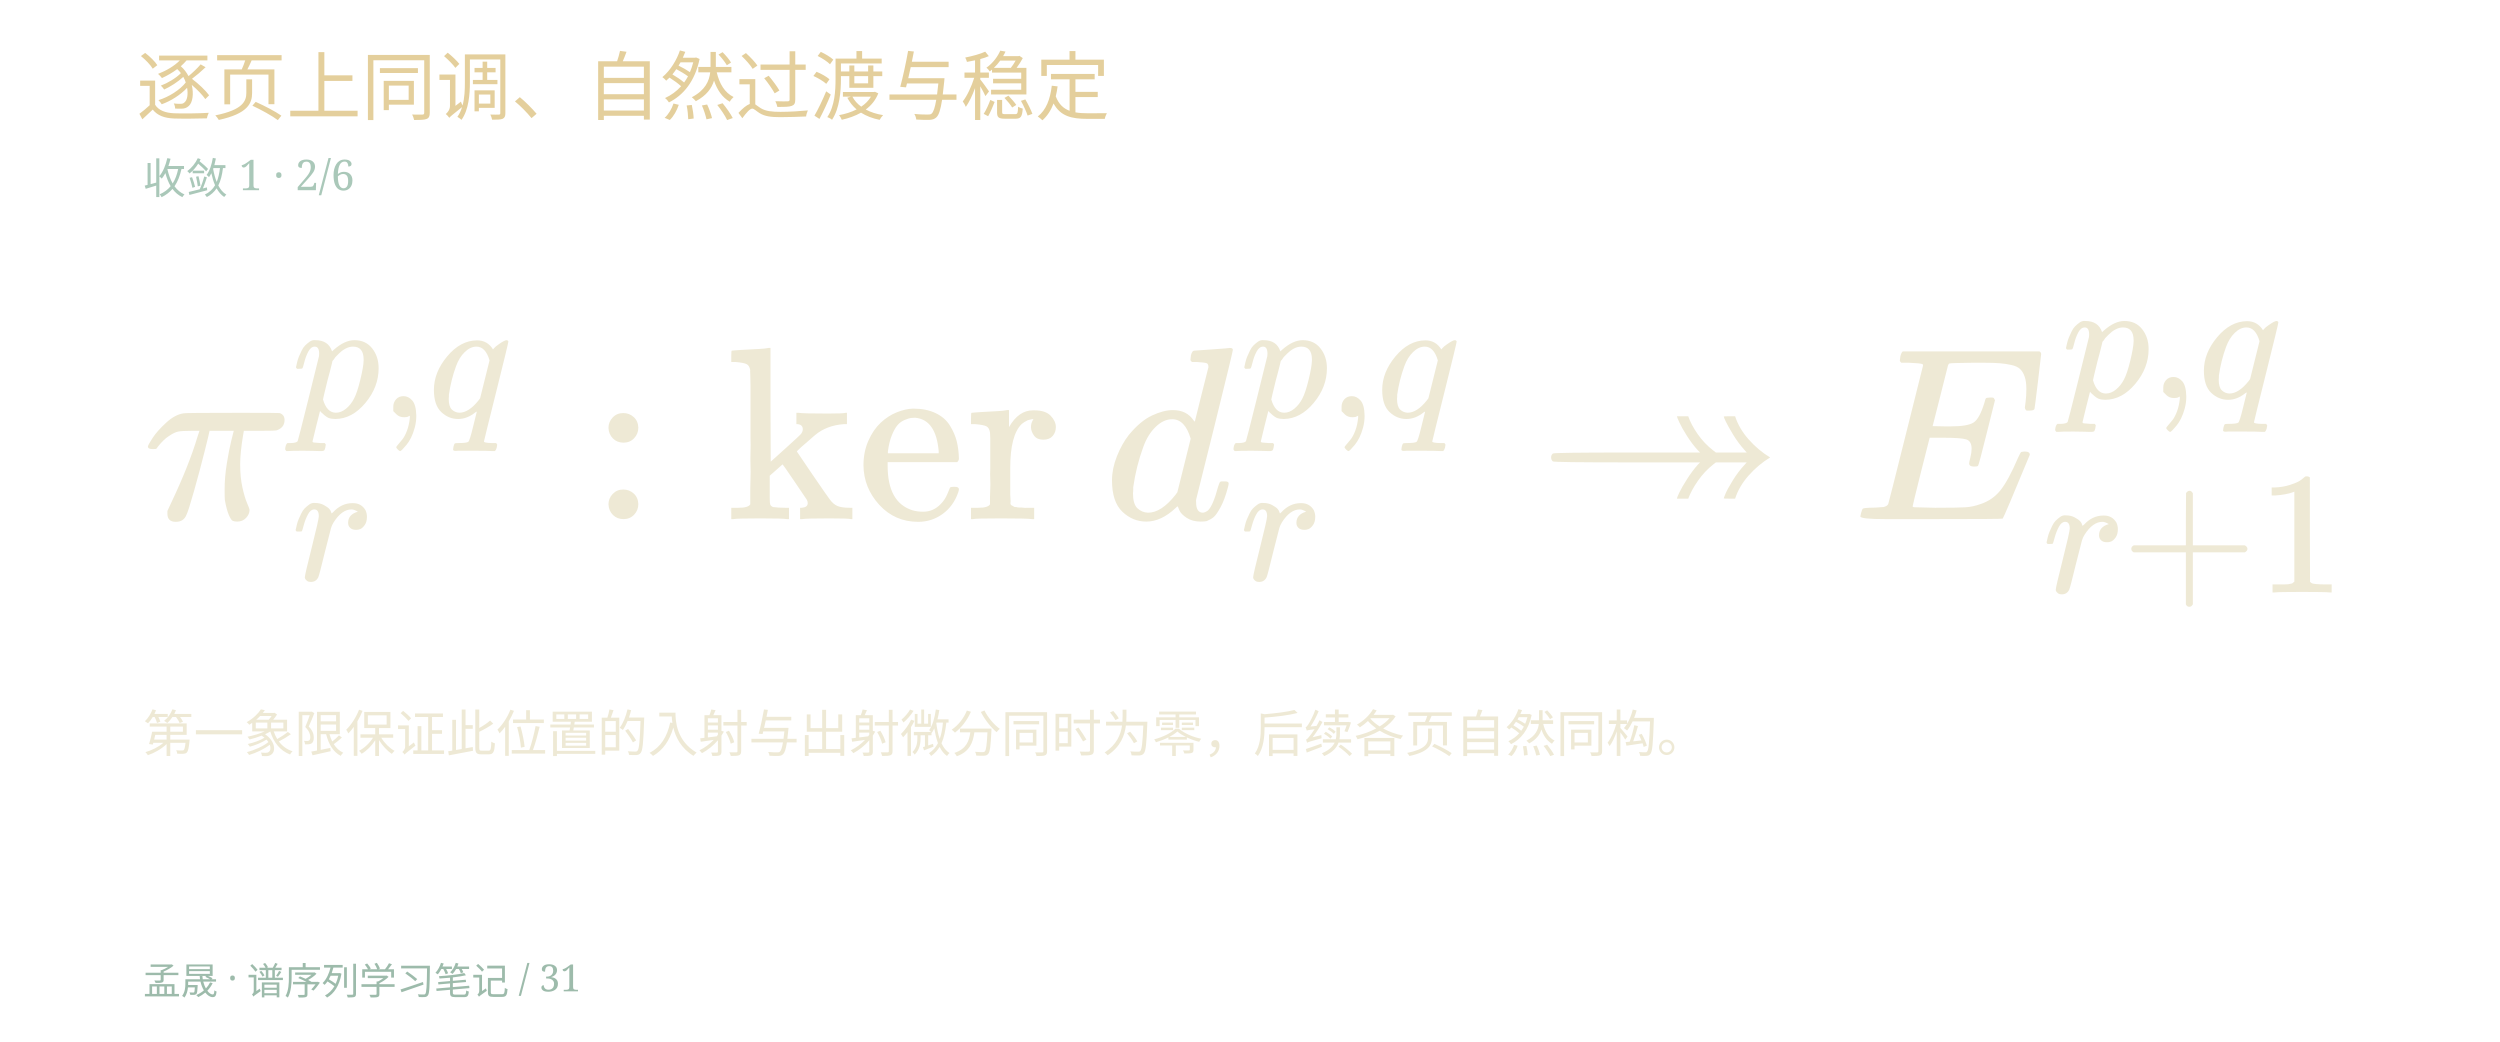
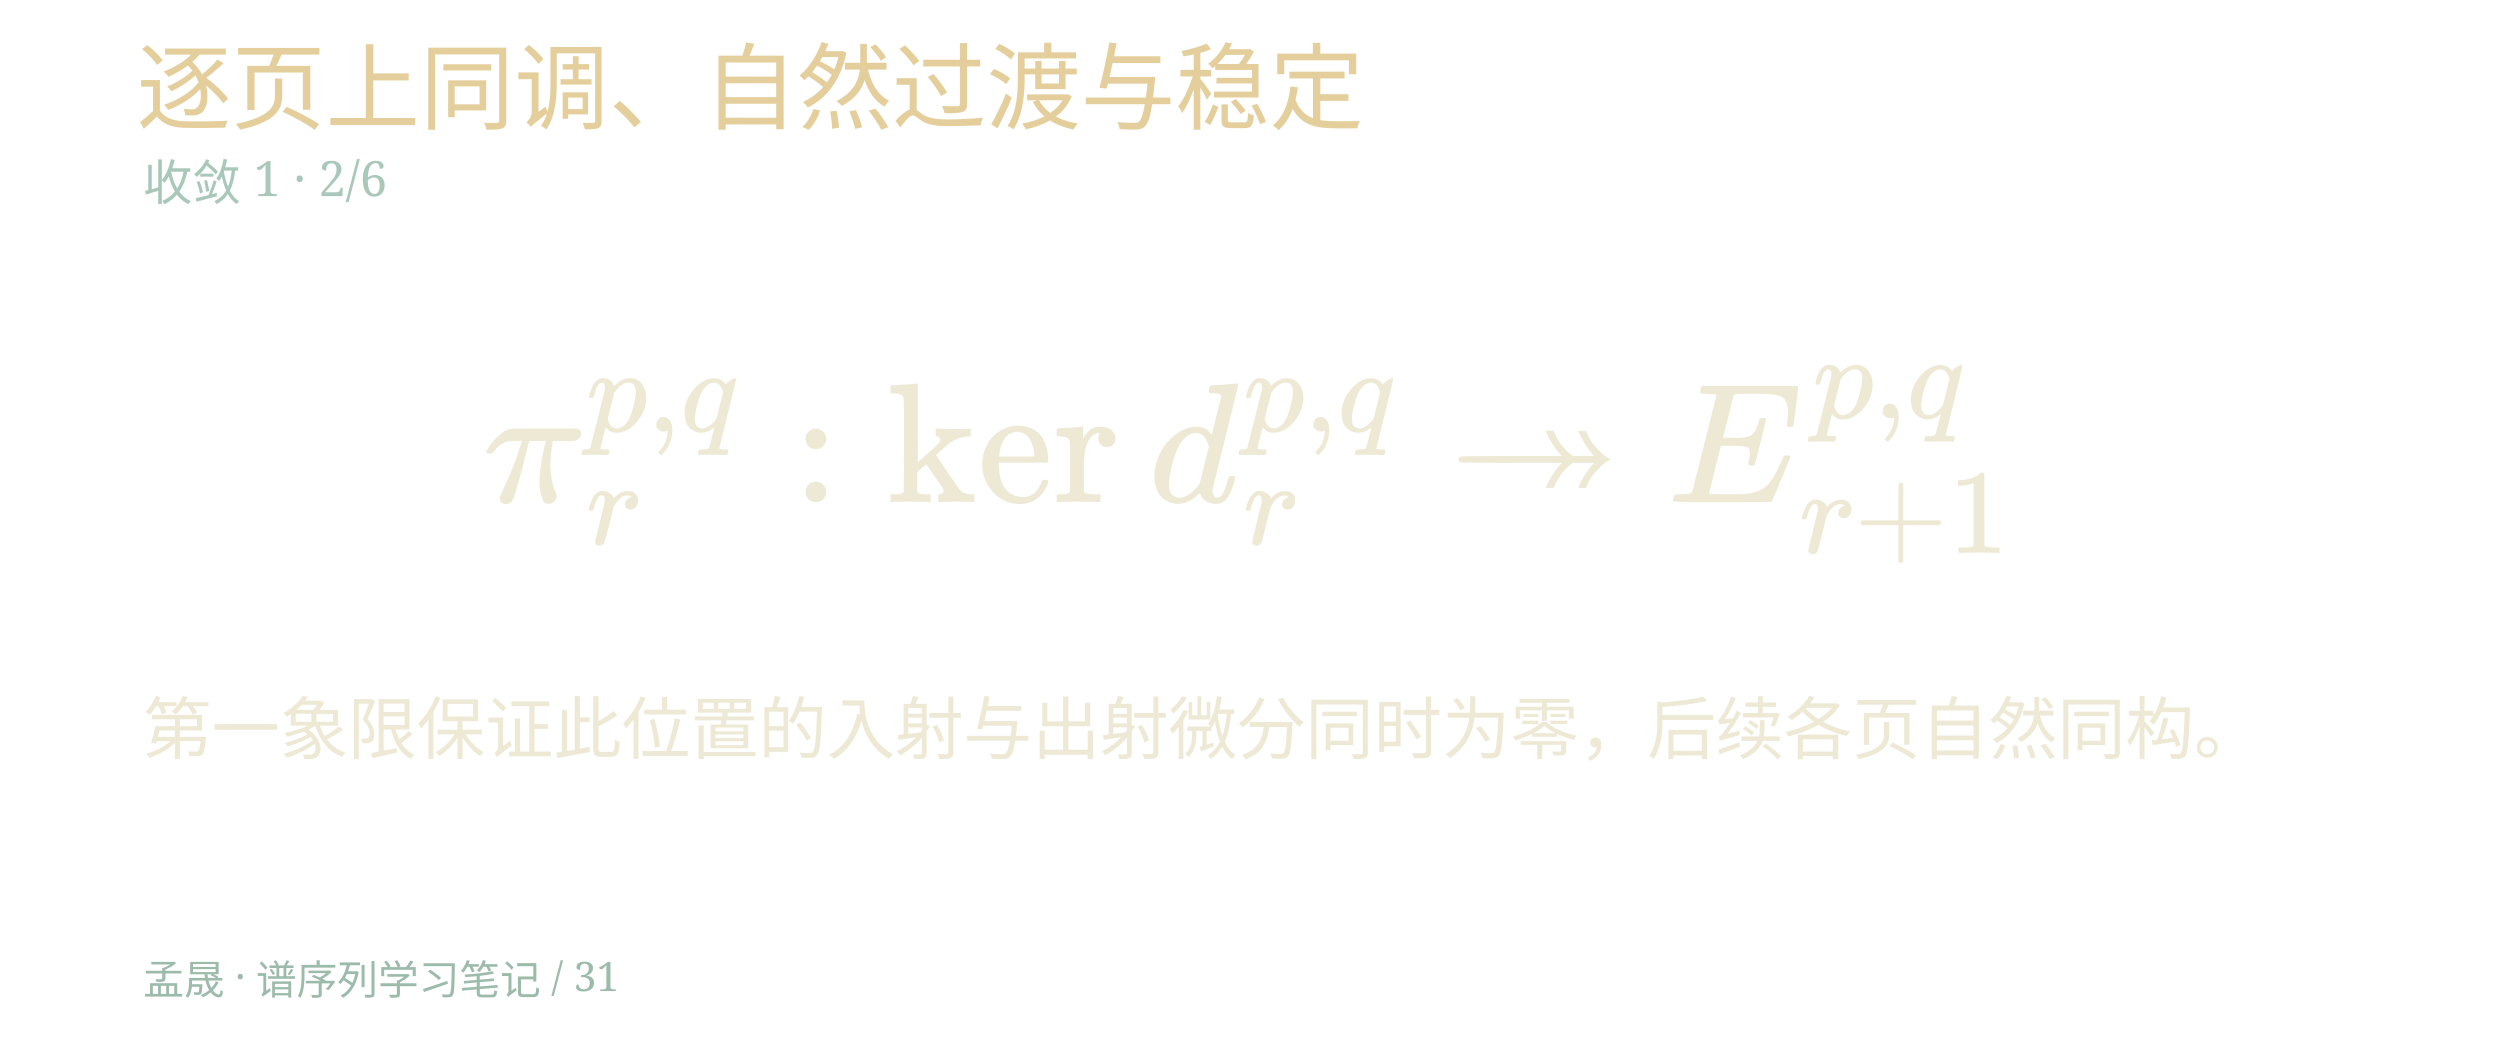
<svg xmlns="http://www.w3.org/2000/svg" width="1536" height="640" viewBox="0 0 1536 640">
  <g fill="#eee9d5" font-family="Kaiti SC, STKaiti, KaiTi, PingFang SC, serif">
-     <text x="84" y="70" font-size="46" fill="#e4cf9c">逐页上同调、自然过渡与稳定</text>
-     <text x="88" y="119" font-size="26" fill="#aac8b9">收敛 1 · 2/6</text>
-     <svg x="88" y="197.212" width="1360" height="175.577" viewBox="0 -803.3 8974.4 1158.6" overflow="visible">
+     <text x="84" y="75" font-size="58" fill="#e4cf9c">逐页上同调、自然过渡与稳定</text>
+     <text x="88" y="123" font-size="30" fill="#aac8b9">收敛 1 · 2/6</text>
+     <svg x="296.844" y="224.173" width="942.312" height="121.653" viewBox="0 -803.3 8974.4 1158.6" overflow="visible">
      <g stroke="#eee9d5" fill="#eee9d5" stroke-width="0" transform="scale(1,-1)">
        <g data-mml-node="math">
          <g data-mml-node="msubsup">
            <g data-mml-node="mi">
              <path data-c="1D70B" d="M132 -11Q98 -11 98 22V33L111 61Q186 219 220 334L228 358H196Q158 358 142 355T103 336Q92 329 81 318T62 297T53 285Q51 284 38 284Q19 284 19 294Q19 300 38 329T93 391T164 429Q171 431 389 431Q549 431 553 430Q573 423 573 402Q573 371 541 360Q535 358 472 358H408L405 341Q393 269 393 222Q393 170 402 129T421 65T431 37Q431 20 417 5T381 -10Q370 -10 363 -7T347 17T331 77Q330 86 330 121Q330 170 339 226T357 318T367 358H269L268 354Q268 351 249 275T206 114T175 17Q164 -11 132 -11Z" />
            </g>
            <g data-mml-node="TeXAtom" transform="translate(603,413) scale(0.707)" data-mjx-texclass="ORD">
              <g data-mml-node="mi">
                <path data-c="1D45D" d="M23 287Q24 290 25 295T30 317T40 348T55 381T75 411T101 433T134 442Q209 442 230 378L240 387Q302 442 358 442Q423 442 460 395T497 281Q497 173 421 82T249 -10Q227 -10 210 -4Q199 1 187 11T168 28L161 36Q160 35 139 -51T118 -138Q118 -144 126 -145T163 -148H188Q194 -155 194 -157T191 -175Q188 -187 185 -190T172 -194Q170 -194 161 -194T127 -193T65 -192Q-5 -192 -24 -194H-32Q-39 -187 -39 -183Q-37 -156 -26 -148H-6Q28 -147 33 -136Q36 -130 94 103T155 350Q156 355 156 364Q156 405 131 405Q109 405 94 377T71 316T59 280Q57 278 43 278H29Q23 284 23 287ZM178 102Q200 26 252 26Q282 26 310 49T356 107Q374 141 392 215T411 325V331Q411 405 350 405Q339 405 328 402T306 393T286 380T269 365T254 350T243 336T235 326L232 322Q232 321 229 308T218 264T204 212Q178 106 178 102Z" />
              </g>
              <g data-mml-node="mo" transform="translate(503,0)">
                <path data-c="2C" d="M78 35T78 60T94 103T137 121Q165 121 187 96T210 8Q210 -27 201 -60T180 -117T154 -158T130 -185T117 -194Q113 -194 104 -185T95 -172Q95 -168 106 -156T131 -126T157 -76T173 -3V9L172 8Q170 7 167 6T161 3T152 1T140 0Q113 0 96 17Z" />
              </g>
              <g data-mml-node="mi" transform="translate(781,0)">
                <path data-c="1D45E" d="M33 157Q33 258 109 349T280 441Q340 441 372 389Q373 390 377 395T388 406T404 418Q438 442 450 442Q454 442 457 439T460 434Q460 425 391 149Q320 -135 320 -139Q320 -147 365 -148H390Q396 -156 396 -157T393 -175Q389 -188 383 -194H370Q339 -192 262 -192Q234 -192 211 -192T174 -192T157 -193Q143 -193 143 -185Q143 -182 145 -170Q149 -154 152 -151T172 -148Q220 -148 230 -141Q238 -136 258 -53T279 32Q279 33 272 29Q224 -10 172 -10Q117 -10 75 30T33 157ZM352 326Q329 405 277 405Q242 405 210 374T160 293Q131 214 119 129Q119 126 119 118T118 106Q118 61 136 44T179 26Q233 26 290 98L298 109L352 326Z" />
              </g>
            </g>
            <g data-mml-node="mi" transform="translate(603,-247) scale(0.707)">
              <path data-c="1D45F" d="M21 287Q22 290 23 295T28 317T38 348T53 381T73 411T99 433T132 442Q161 442 183 430T214 408T225 388Q227 382 228 382T236 389Q284 441 347 441H350Q398 441 422 400Q430 381 430 363Q430 333 417 315T391 292T366 288Q346 288 334 299T322 328Q322 376 378 392Q356 405 342 405Q286 405 239 331Q229 315 224 298T190 165Q156 25 151 16Q138 -11 108 -11Q95 -11 87 -5T76 7T74 17Q74 30 114 189T154 366Q154 405 128 405Q107 405 92 377T68 316T57 280Q55 278 41 278H27Q21 284 21 287Z" />
            </g>
          </g>
          <g data-mml-node="mo" transform="translate(1808.3,0)">
            <path data-c="3A" d="M78 370Q78 394 95 412T138 430Q162 430 180 414T199 371Q199 346 182 328T139 310T96 327T78 370ZM78 60Q78 84 95 102T138 120Q162 120 180 104T199 61Q199 36 182 18T139 0T96 17T78 60Z" />
          </g>
          <g data-mml-node="mi" transform="translate(2364.1,0)">
            <path data-c="6B" d="M36 46H50Q89 46 97 60V68Q97 77 97 91T97 124T98 167T98 217T98 272T98 329Q98 366 98 407T98 482T98 542T97 586T97 603Q94 622 83 628T38 637H20V660Q20 683 22 683L32 684Q42 685 61 686T98 688Q115 689 135 690T165 693T176 694H179V463L180 233L240 287Q300 341 304 347Q310 356 310 364Q310 383 289 385H284V431H293Q308 428 412 428Q475 428 484 431H489V385H476Q407 380 360 341Q286 278 286 274Q286 273 349 181T420 79Q434 60 451 53T500 46H511V0H505Q496 3 418 3Q322 3 307 0H299V46H306Q330 48 330 65Q330 72 326 79Q323 84 276 153T228 222L176 176V120V84Q176 65 178 59T189 49Q210 46 238 46H254V0H246Q231 3 137 3T28 0H20V46H36Z" />
            <path data-c="65" d="M28 218Q28 273 48 318T98 391T163 433T229 448Q282 448 320 430T378 380T406 316T415 245Q415 238 408 231H126V216Q126 68 226 36Q246 30 270 30Q312 30 342 62Q359 79 369 104L379 128Q382 131 395 131H398Q415 131 415 121Q415 117 412 108Q393 53 349 21T250 -11Q155 -11 92 58T28 218ZM333 275Q322 403 238 411H236Q228 411 220 410T195 402T166 381T143 340T127 274V267H333V275Z" transform="translate(528,0)" />
            <path data-c="72" d="M36 46H50Q89 46 97 60V68Q97 77 97 91T98 122T98 161T98 203Q98 234 98 269T98 328L97 351Q94 370 83 376T38 385H20V408Q20 431 22 431L32 432Q42 433 60 434T96 436Q112 437 131 438T160 441T171 442H174V373Q213 441 271 441H277Q322 441 343 419T364 373Q364 352 351 337T313 322Q288 322 276 338T263 372Q263 381 265 388T270 400T273 405Q271 407 250 401Q234 393 226 386Q179 341 179 207V154Q179 141 179 127T179 101T180 81T180 66V61Q181 59 183 57T188 54T193 51T200 49T207 48T216 47T225 47T235 46T245 46H276V0H267Q249 3 140 3Q37 3 28 0H20V46H36Z" transform="translate(972,0)" />
          </g>
          <g data-mml-node="mo" transform="translate(3728.1,0)">
            <path data-c="2061" d="" />
          </g>
          <g data-mml-node="msubsup" transform="translate(3894.7,0)">
            <g data-mml-node="mi">
              <path data-c="1D451" d="M366 683Q367 683 438 688T511 694Q523 694 523 686Q523 679 450 384T375 83T374 68Q374 26 402 26Q411 27 422 35Q443 55 463 131Q469 151 473 152Q475 153 483 153H487H491Q506 153 506 145Q506 140 503 129Q490 79 473 48T445 8T417 -8Q409 -10 393 -10Q359 -10 336 5T306 36L300 51Q299 52 296 50Q294 48 292 46Q233 -10 172 -10Q117 -10 75 30T33 157Q33 205 53 255T101 341Q148 398 195 420T280 442Q336 442 364 400Q369 394 369 396Q370 400 396 505T424 616Q424 629 417 632T378 637H357Q351 643 351 645T353 664Q358 683 366 683ZM352 326Q329 405 277 405Q242 405 210 374T160 293Q131 214 119 129Q119 126 119 118T118 106Q118 61 136 44T179 26Q233 26 290 98L298 109L352 326Z" />
            </g>
            <g data-mml-node="TeXAtom" transform="translate(553,413) scale(0.707)" data-mjx-texclass="ORD">
              <g data-mml-node="mi">
                <path data-c="1D45D" d="M23 287Q24 290 25 295T30 317T40 348T55 381T75 411T101 433T134 442Q209 442 230 378L240 387Q302 442 358 442Q423 442 460 395T497 281Q497 173 421 82T249 -10Q227 -10 210 -4Q199 1 187 11T168 28L161 36Q160 35 139 -51T118 -138Q118 -144 126 -145T163 -148H188Q194 -155 194 -157T191 -175Q188 -187 185 -190T172 -194Q170 -194 161 -194T127 -193T65 -192Q-5 -192 -24 -194H-32Q-39 -187 -39 -183Q-37 -156 -26 -148H-6Q28 -147 33 -136Q36 -130 94 103T155 350Q156 355 156 364Q156 405 131 405Q109 405 94 377T71 316T59 280Q57 278 43 278H29Q23 284 23 287ZM178 102Q200 26 252 26Q282 26 310 49T356 107Q374 141 392 215T411 325V331Q411 405 350 405Q339 405 328 402T306 393T286 380T269 365T254 350T243 336T235 326L232 322Q232 321 229 308T218 264T204 212Q178 106 178 102Z" />
              </g>
              <g data-mml-node="mo" transform="translate(503,0)">
                <path data-c="2C" d="M78 35T78 60T94 103T137 121Q165 121 187 96T210 8Q210 -27 201 -60T180 -117T154 -158T130 -185T117 -194Q113 -194 104 -185T95 -172Q95 -168 106 -156T131 -126T157 -76T173 -3V9L172 8Q170 7 167 6T161 3T152 1T140 0Q113 0 96 17Z" />
              </g>
              <g data-mml-node="mi" transform="translate(781,0)">
                <path data-c="1D45E" d="M33 157Q33 258 109 349T280 441Q340 441 372 389Q373 390 377 395T388 406T404 418Q438 442 450 442Q454 442 457 439T460 434Q460 425 391 149Q320 -135 320 -139Q320 -147 365 -148H390Q396 -156 396 -157T393 -175Q389 -188 383 -194H370Q339 -192 262 -192Q234 -192 211 -192T174 -192T157 -193Q143 -193 143 -185Q143 -182 145 -170Q149 -154 152 -151T172 -148Q220 -148 230 -141Q238 -136 258 -53T279 32Q279 33 272 29Q224 -10 172 -10Q117 -10 75 30T33 157ZM352 326Q329 405 277 405Q242 405 210 374T160 293Q131 214 119 129Q119 126 119 118T118 106Q118 61 136 44T179 26Q233 26 290 98L298 109L352 326Z" />
              </g>
            </g>
            <g data-mml-node="mi" transform="translate(553,-247) scale(0.707)">
              <path data-c="1D45F" d="M21 287Q22 290 23 295T28 317T38 348T53 381T73 411T99 433T132 442Q161 442 183 430T214 408T225 388Q227 382 228 382T236 389Q284 441 347 441H350Q398 441 422 400Q430 381 430 363Q430 333 417 315T391 292T366 288Q346 288 334 299T322 328Q322 376 378 392Q356 405 342 405Q286 405 239 331Q229 315 224 298T190 165Q156 25 151 16Q138 -11 108 -11Q95 -11 87 -5T76 7T74 17Q74 30 114 189T154 366Q154 405 128 405Q107 405 92 377T68 316T57 280Q55 278 41 278H27Q21 284 21 287Z" />
            </g>
          </g>
          <g data-mml-node="mo" transform="translate(5653,0)">
            <path data-c="21A0" d="M943 250Q895 221 856 177T801 83H778Q755 83 755 84Q755 86 762 103T791 156T841 222L848 230H723L714 223Q677 194 650 155T611 83H565Q565 87 575 108T606 162T650 221L659 230H365Q66 230 62 234L61 235Q55 241 55 250T61 265L62 266Q66 270 365 270H659L650 279Q627 304 606 337T575 392T565 417H611Q622 384 649 345T714 277L723 270H848L841 278Q813 309 792 344T763 396T755 416Q755 417 778 417H801Q817 367 856 323T943 250Z" />
          </g>
          <g data-mml-node="msubsup" transform="translate(6930.8,0)">
            <g data-mml-node="mi">
              <path data-c="1D438" d="M492 213Q472 213 472 226Q472 230 477 250T482 285Q482 316 461 323T364 330H312Q311 328 277 192T243 52Q243 48 254 48T334 46Q428 46 458 48T518 61Q567 77 599 117T670 248Q680 270 683 272Q690 274 698 274Q718 274 718 261Q613 7 608 2Q605 0 322 0H133Q31 0 31 11Q31 13 34 25Q38 41 42 43T65 46Q92 46 125 49Q139 52 144 61Q146 66 215 342T285 622Q285 629 281 629Q273 632 228 634H197Q191 640 191 642T193 659Q197 676 203 680H757Q764 676 764 669Q764 664 751 557T737 447Q735 440 717 440H705Q698 445 698 453L701 476Q704 500 704 528Q704 558 697 578T678 609T643 625T596 632T532 634H485Q397 633 392 631Q388 629 386 622Q385 619 355 499T324 377Q347 376 372 376H398Q464 376 489 391T534 472Q538 488 540 490T557 493Q562 493 565 493T570 492T572 491T574 487T577 483L544 351Q511 218 508 216Q505 213 492 213Z" />
            </g>
            <g data-mml-node="TeXAtom" transform="translate(848.3,490.8) scale(0.707)" data-mjx-texclass="ORD">
              <g data-mml-node="mi">
                <path data-c="1D45D" d="M23 287Q24 290 25 295T30 317T40 348T55 381T75 411T101 433T134 442Q209 442 230 378L240 387Q302 442 358 442Q423 442 460 395T497 281Q497 173 421 82T249 -10Q227 -10 210 -4Q199 1 187 11T168 28L161 36Q160 35 139 -51T118 -138Q118 -144 126 -145T163 -148H188Q194 -155 194 -157T191 -175Q188 -187 185 -190T172 -194Q170 -194 161 -194T127 -193T65 -192Q-5 -192 -24 -194H-32Q-39 -187 -39 -183Q-37 -156 -26 -148H-6Q28 -147 33 -136Q36 -130 94 103T155 350Q156 355 156 364Q156 405 131 405Q109 405 94 377T71 316T59 280Q57 278 43 278H29Q23 284 23 287ZM178 102Q200 26 252 26Q282 26 310 49T356 107Q374 141 392 215T411 325V331Q411 405 350 405Q339 405 328 402T306 393T286 380T269 365T254 350T243 336T235 326L232 322Q232 321 229 308T218 264T204 212Q178 106 178 102Z" />
              </g>
              <g data-mml-node="mo" transform="translate(503,0)">
                <path data-c="2C" d="M78 35T78 60T94 103T137 121Q165 121 187 96T210 8Q210 -27 201 -60T180 -117T154 -158T130 -185T117 -194Q113 -194 104 -185T95 -172Q95 -168 106 -156T131 -126T157 -76T173 -3V9L172 8Q170 7 167 6T161 3T152 1T140 0Q113 0 96 17Z" />
              </g>
              <g data-mml-node="mi" transform="translate(781,0)">
                <path data-c="1D45E" d="M33 157Q33 258 109 349T280 441Q340 441 372 389Q373 390 377 395T388 406T404 418Q438 442 450 442Q454 442 457 439T460 434Q460 425 391 149Q320 -135 320 -139Q320 -147 365 -148H390Q396 -156 396 -157T393 -175Q389 -188 383 -194H370Q339 -192 262 -192Q234 -192 211 -192T174 -192T157 -193Q143 -193 143 -185Q143 -182 145 -170Q149 -154 152 -151T172 -148Q220 -148 230 -141Q238 -136 258 -53T279 32Q279 33 272 29Q224 -10 172 -10Q117 -10 75 30T33 157ZM352 326Q329 405 277 405Q242 405 210 374T160 293Q131 214 119 129Q119 126 119 118T118 106Q118 61 136 44T179 26Q233 26 290 98L298 109L352 326Z" />
              </g>
            </g>
            <g data-mml-node="TeXAtom" transform="translate(771,-297.3) scale(0.707)" data-mjx-texclass="ORD">
              <g data-mml-node="mi">
                <path data-c="1D45F" d="M21 287Q22 290 23 295T28 317T38 348T53 381T73 411T99 433T132 442Q161 442 183 430T214 408T225 388Q227 382 228 382T236 389Q284 441 347 441H350Q398 441 422 400Q430 381 430 363Q430 333 417 315T391 292T366 288Q346 288 334 299T322 328Q322 376 378 392Q356 405 342 405Q286 405 239 331Q229 315 224 298T190 165Q156 25 151 16Q138 -11 108 -11Q95 -11 87 -5T76 7T74 17Q74 30 114 189T154 366Q154 405 128 405Q107 405 92 377T68 316T57 280Q55 278 41 278H27Q21 284 21 287Z" />
              </g>
              <g data-mml-node="mo" transform="translate(451,0)">
                <path data-c="2B" d="M56 237T56 250T70 270H369V420L370 570Q380 583 389 583Q402 583 409 568V270H707Q722 262 722 250T707 230H409V-68Q401 -82 391 -82H389H387Q375 -82 369 -68V230H70Q56 237 56 250Z" />
              </g>
              <g data-mml-node="mn" transform="translate(1229,0)">
                <path data-c="31" d="M213 578L200 573Q186 568 160 563T102 556H83V602H102Q149 604 189 617T245 641T273 663Q275 666 285 666Q294 666 302 660V361L303 61Q310 54 315 52T339 48T401 46H427V0H416Q395 3 257 3Q121 3 100 0H88V46H114Q136 46 152 46T177 47T193 50T201 52T207 57T213 61V578Z" />
              </g>
            </g>
          </g>
        </g>
      </g>
    </svg>
-     <text x="88" y="462" font-size="31">第一象限保证此位置的入射与出射微分同时为零，后续各页自然同构。</text>
-     <text x="88" y="611" font-size="23" fill="#9dbbab">孟晟 · 谱序列学习笔记 / 31</text>
+     <text x="88" y="463" font-size="42">第一象限保证此位置的入射与出射微分同时为零，后续各页自然同构。</text>
+     <text x="88" y="611" font-size="25" fill="#9dbbab">孟晟 · 谱序列学习笔记 / 31</text>
  </g>
</svg>
